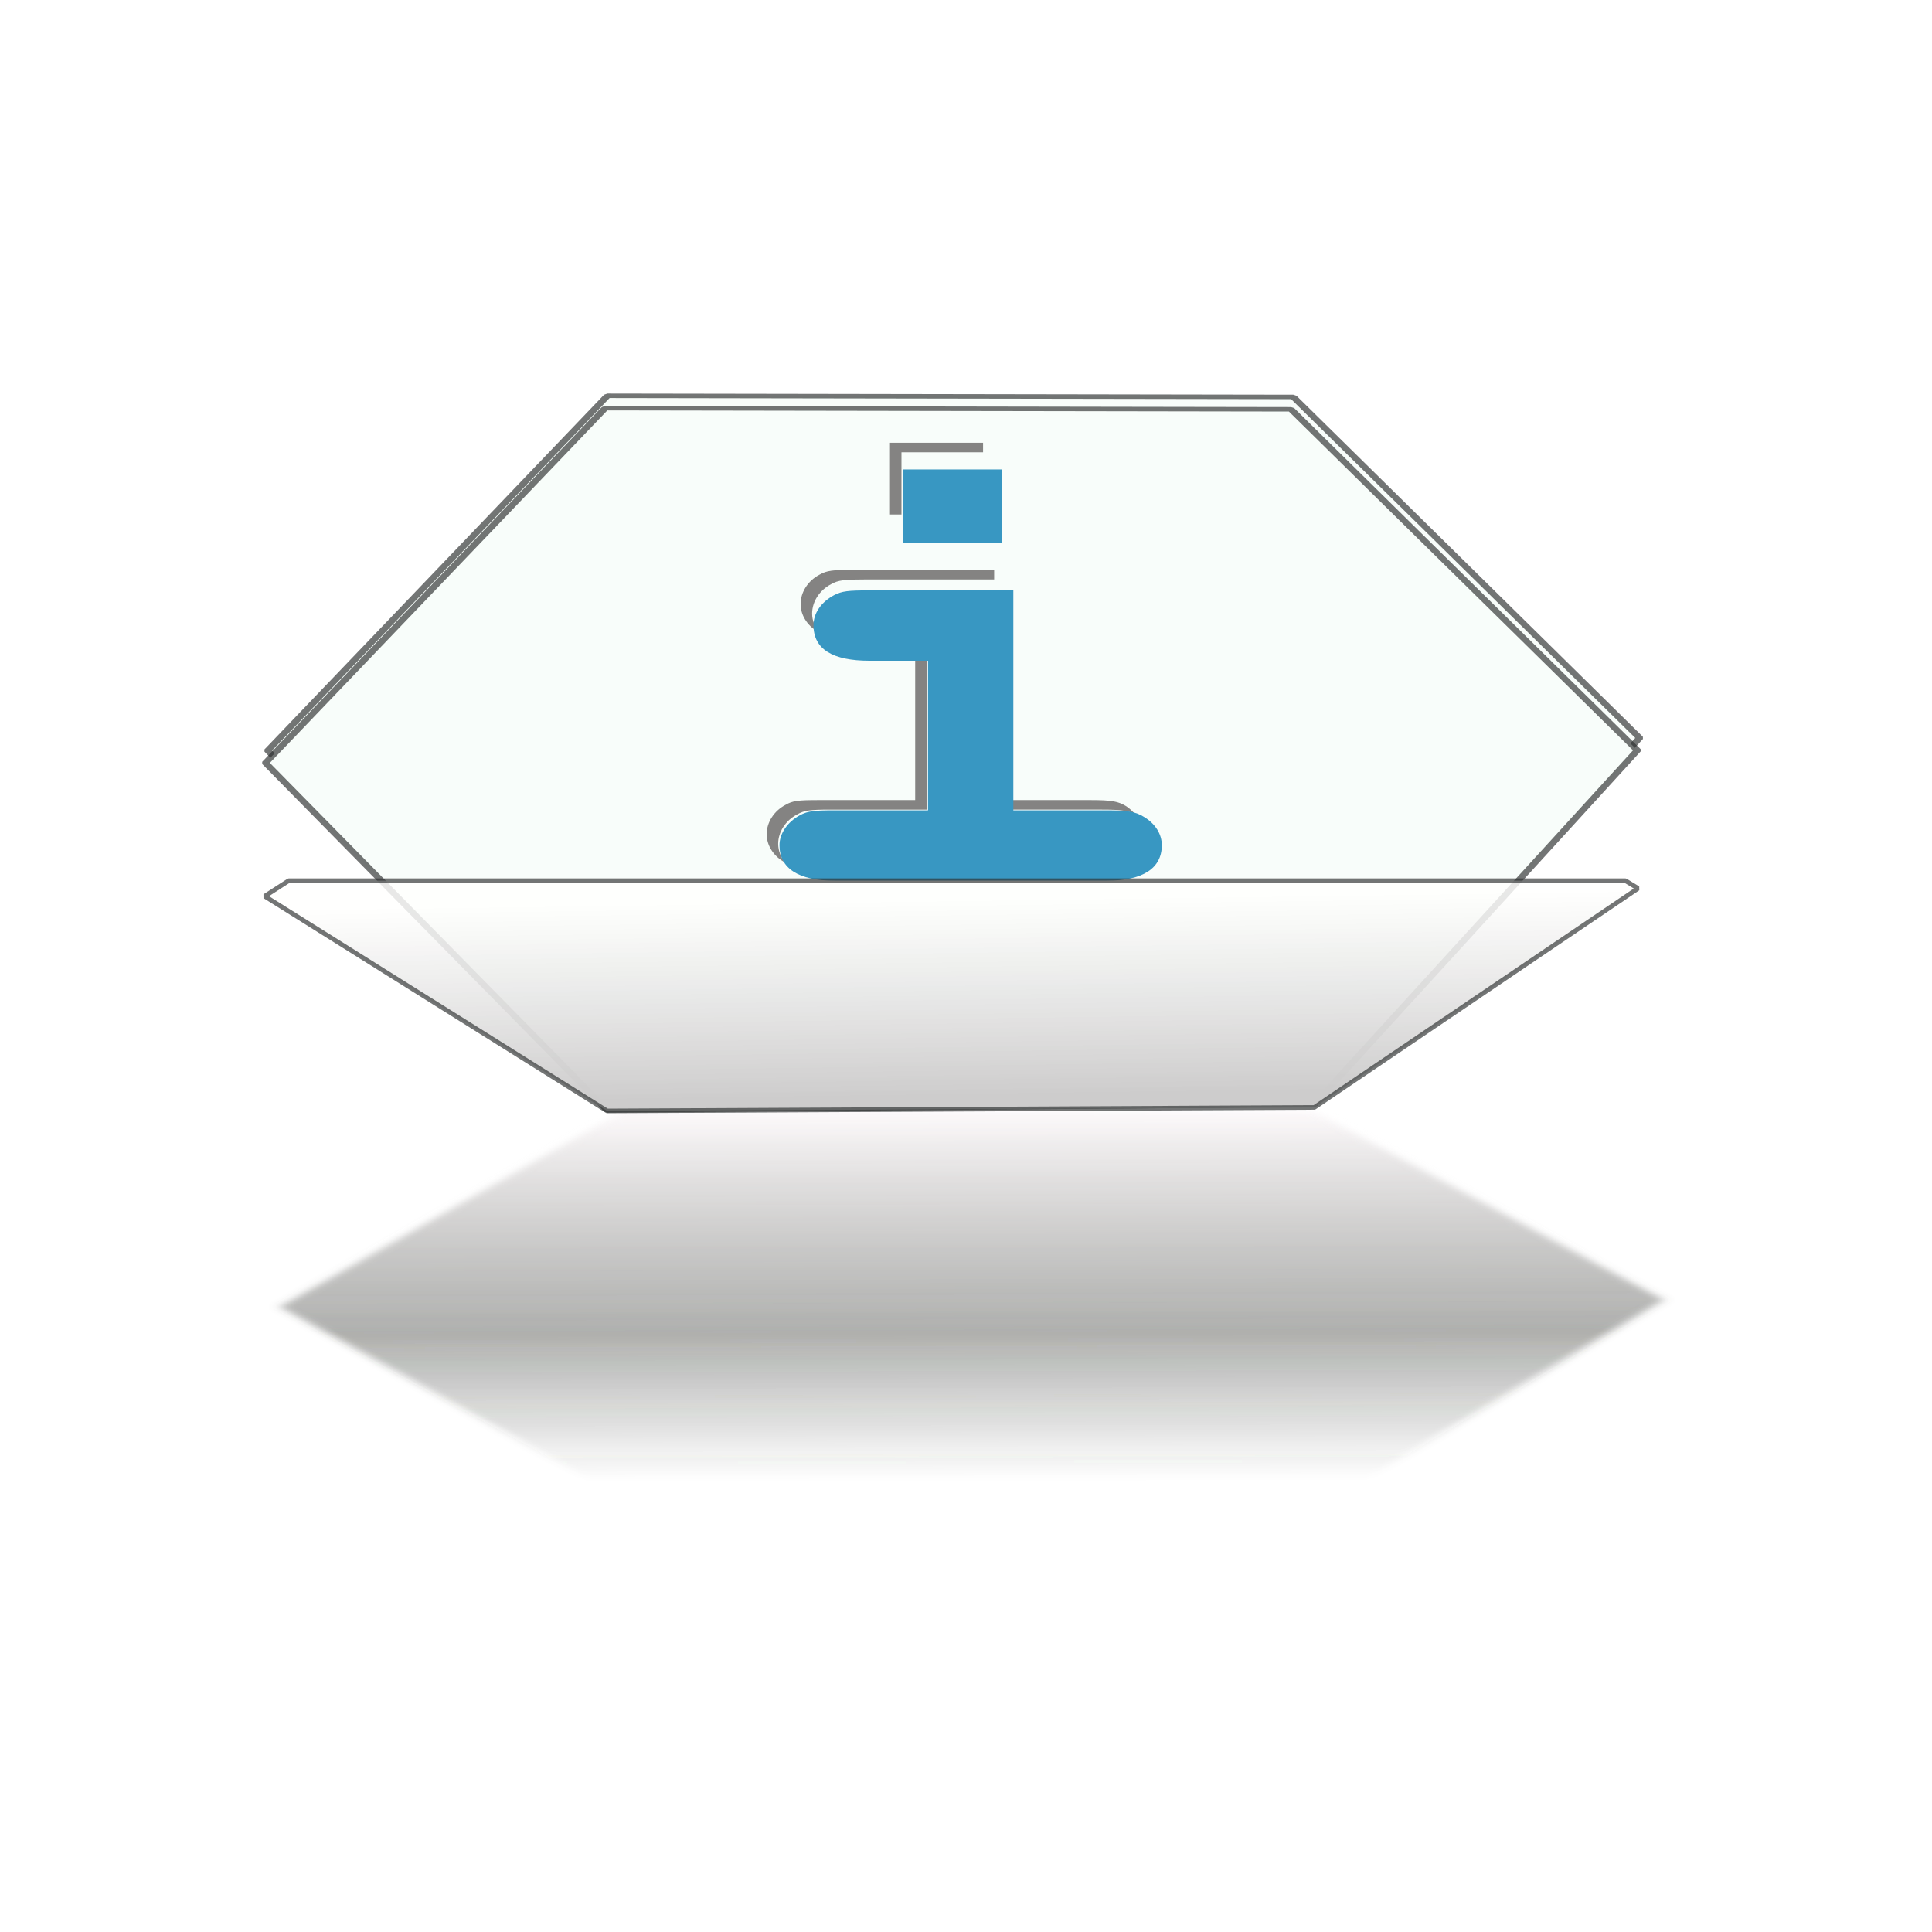
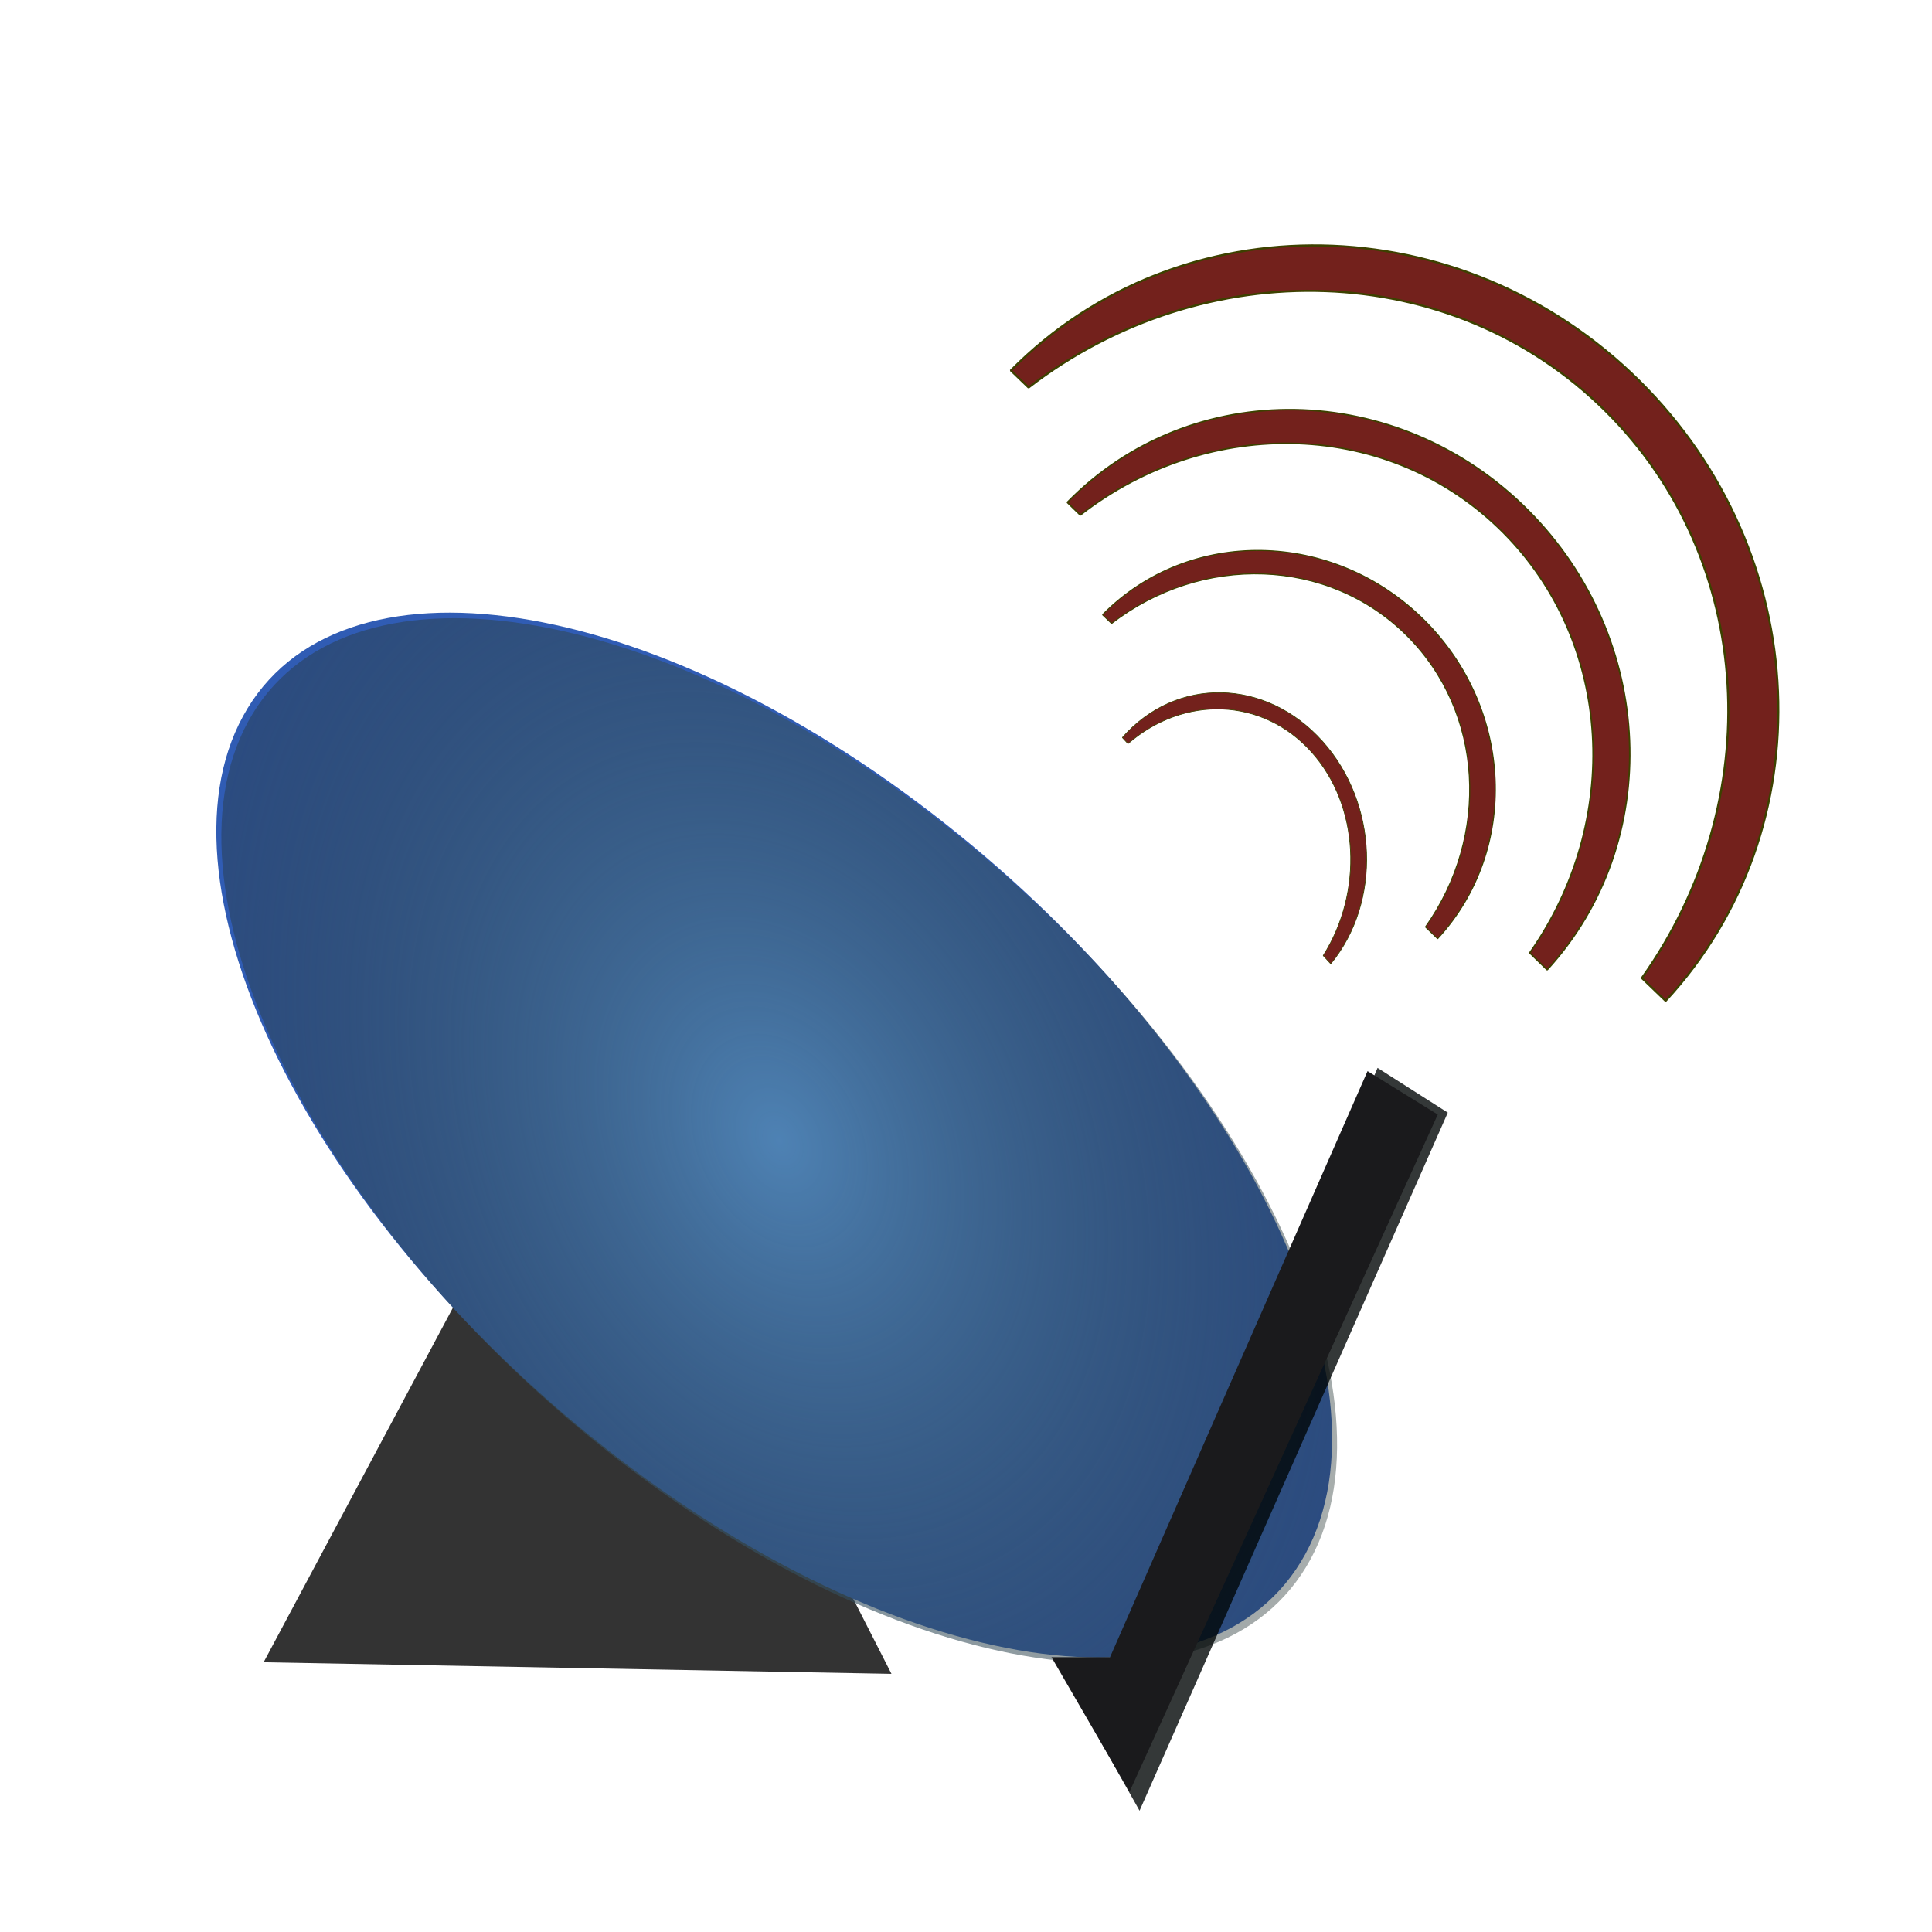
<svg xmlns="http://www.w3.org/2000/svg" xmlns:xlink="http://www.w3.org/1999/xlink" width="400" height="400" id="svg2" version="1.1">
  <defs id="defs4">
+     <linearGradient id="linearGradient3994">
+       <stop style="stop-color:#4e82b4;stop-opacity:1" offset="0" id="stop3996" />
+       <stop style="stop-color:#1d2316;stop-opacity:0.274" offset="1" id="stop3998" />
+     </linearGradient>
    <linearGradient id="linearGradient4224">
      <stop style="stop-color:#fffffe;stop-opacity:0.835" offset="0" id="stop4226" />
      <stop style="stop-color:#cdcccc;stop-opacity:1" offset="1" id="stop4228" />
    </linearGradient>
    <linearGradient id="linearGradient3914">
      <stop style="stop-color:#f5eff1;stop-opacity:0.6;" offset="0" id="stop3916" />
      <stop id="stop3934" offset="0.59" style="stop-color:#2b2d28;stop-opacity:0.498;" />
      <stop style="stop-color:#2b2d28;stop-opacity:0;" offset="1" id="stop3918" />
    </linearGradient>
    <linearGradient id="linearGradient4079">
      <stop style="stop-color:#000000;stop-opacity:1" offset="0" id="stop4081" />
      <stop id="stop4087" offset="0.375" style="stop-color:#0d0c0c;stop-opacity:0.568" />
      <stop style="stop-color:#1d31a4;stop-opacity:1" offset="1" id="stop4083" />
    </linearGradient>
    <filter style="color-interpolation-filters:sRGB;" id="filter3843">
      <feFlood result="flood" flood-color="rgb(0,0,0)" flood-opacity="0.356" id="feFlood3845" />
      <feComposite result="composite1" operator="in" in="flood" in2="SourceGraphic" id="feComposite3847" />
      <feGaussianBlur result="blur" stdDeviation="2" in="composite" id="feGaussianBlur3849" />
      <feOffset result="offset" dy="3.3" dx="3.3" id="feOffset3851" />
      <feComposite result="composite2" operator="over" in="SourceGraphic" in2="offset" id="feComposite3853" />
    </filter>
    <filter style="color-interpolation-filters:sRGB;" id="filter3855">
      <feFlood result="flood" flood-color="rgb(0,0,0)" flood-opacity="0.356" id="feFlood3857" />
      <feComposite result="composite1" operator="in" in="flood" in2="SourceGraphic" id="feComposite3859" />
      <feGaussianBlur result="blur" stdDeviation="2" in="composite" id="feGaussianBlur3861" />
      <feOffset result="offset" dy="3.3" dx="3.3" id="feOffset3863" />
      <feComposite result="composite2" operator="over" in="SourceGraphic" in2="offset" id="feComposite3865" />
    </filter>
    <filter style="color-interpolation-filters:sRGB;" id="filter3867">
      <feFlood result="flood" flood-color="rgb(0,0,0)" flood-opacity="0.356" id="feFlood3869" />
      <feComposite result="composite1" operator="in" in="flood" in2="SourceGraphic" id="feComposite3871" />
      <feGaussianBlur result="blur" stdDeviation="2" in="composite" id="feGaussianBlur3873" />
      <feOffset result="offset" dy="3.3" dx="3.3" id="feOffset3875" />
      <feComposite result="composite2" operator="over" in="SourceGraphic" in2="offset" id="feComposite3877" />
    </filter>
    <filter style="color-interpolation-filters:sRGB;" id="filter3879">
      <feFlood result="flood" flood-color="rgb(0,0,0)" flood-opacity="0.356" id="feFlood3881" />
      <feComposite result="composite1" operator="in" in="flood" in2="SourceGraphic" id="feComposite3883" />
      <feGaussianBlur result="blur" stdDeviation="2" in="composite" id="feGaussianBlur3885" />
      <feOffset result="offset" dy="3.3" dx="3.3" id="feOffset3887" />
      <feComposite result="composite2" operator="over" in="SourceGraphic" in2="offset" id="feComposite3889" />
    </filter>
    <filter style="color-interpolation-filters:sRGB;" id="filter3891">
      <feFlood result="flood" flood-color="rgb(0,0,0)" flood-opacity="0.356" id="feFlood3893" />
      <feComposite result="composite1" operator="in" in="flood" in2="SourceGraphic" id="feComposite3895" />
      <feGaussianBlur result="blur" stdDeviation="2" in="composite" id="feGaussianBlur3897" />
      <feOffset result="offset" dy="3.3" dx="3.3" id="feOffset3899" />
      <feComposite result="composite2" operator="over" in="SourceGraphic" in2="offset" id="feComposite3901" />
    </filter>
    <filter style="color-interpolation-filters:sRGB;" id="filter3903">
      <feFlood result="flood" flood-color="rgb(0,0,0)" flood-opacity="0.356" id="feFlood3905" />
      <feComposite result="composite1" operator="in" in="flood" in2="SourceGraphic" id="feComposite3907" />
      <feGaussianBlur result="blur" stdDeviation="2" in="composite" id="feGaussianBlur3909" />
      <feOffset result="offset" dy="3.3" dx="3.3" id="feOffset3911" />
      <feComposite result="composite2" operator="over" in="SourceGraphic" in2="offset" id="feComposite3913" />
    </filter>
    <filter style="color-interpolation-filters:sRGB;" id="filter3915">
      <feFlood result="flood" flood-color="rgb(0,0,0)" flood-opacity="0.356" id="feFlood3917" />
      <feComposite result="composite1" operator="in" in="flood" in2="SourceGraphic" id="feComposite3919" />
      <feGaussianBlur result="blur" stdDeviation="2" in="composite" id="feGaussianBlur3921" />
      <feOffset result="offset" dy="3.3" dx="3.3" id="feOffset3923" />
      <feComposite result="composite2" operator="over" in="SourceGraphic" in2="offset" id="feComposite3925" />
    </filter>
    <filter style="color-interpolation-filters:sRGB;" id="filter3927">
      <feFlood result="flood" flood-color="rgb(0,0,0)" flood-opacity="0.356" id="feFlood3929" />
      <feComposite result="composite1" operator="in" in="flood" in2="SourceGraphic" id="feComposite3931" />
      <feGaussianBlur result="blur" stdDeviation="2" in="composite" id="feGaussianBlur3933" />
      <feOffset result="offset" dy="3.3" dx="3.3" id="feOffset3935" />
      <feComposite result="composite2" operator="over" in="SourceGraphic" in2="offset" id="feComposite3937" />
    </filter>
    <filter color-interpolation-filters="sRGB" x="-0.2" width="1.4" y="-0.2" height="1.4" id="filter4151">
      <feGaussianBlur stdDeviation="2" in="SourceGraphic" result="result1" id="feGaussianBlur4153" />
      <feTurbulence type="fractalNoise" baseFrequency="0.05" numOctaves="5" result="result0" id="feTurbulence4155" />
      <feDisplacementMap in="result1" xChannelSelector="R" yChannelSelector="G" scale="10" result="result2" in2="result0" id="feDisplacementMap4157" />
      <feColorMatrix result="result3" values="1 0 0 0 0 0 1 0 0 0 0 0 1 0 0 0 0 0 10 0 " id="feColorMatrix4159" />
      <feBlend result="result5" in="result2" mode="multiply" in2="result3" id="feBlend4161" />
      <feGaussianBlur stdDeviation="5" in="result3" result="result4" id="feGaussianBlur4163" />
      <feComposite result="result6" operator="arithmetic" in="result4" k2="0.15" k3="1.5" k1="0.5" in2="result5" id="feComposite4165" />
      <feComposite in="result6" operator="in" in2="result4" id="feComposite4167" />
    </filter>
    <filter style="color-interpolation-filters:sRGB;" id="filter4562">
      <feFlood result="flood" flood-color="rgb(255,255,255)" flood-opacity="0.5" id="feFlood4564" />
      <feComposite result="composite1" operator="in" in="flood" in2="SourceGraphic" id="feComposite4566" />
      <feGaussianBlur result="blur" stdDeviation="2.5" in="composite" id="feGaussianBlur4568" />
      <feOffset result="offset" dy="3.3" dx="3.3" id="feOffset4570" />
      <feComposite result="composite2" operator="over" in="SourceGraphic" in2="offset" id="feComposite4572" />
    </filter>
    <filter style="color-interpolation-filters:sRGB;" id="filter4574">
      <feFlood result="flood" flood-color="rgb(255,255,255)" flood-opacity="0.5" id="feFlood4576" />
      <feComposite result="composite1" operator="in" in="flood" in2="SourceGraphic" id="feComposite4578" />
      <feGaussianBlur result="blur" stdDeviation="2.5" in="composite" id="feGaussianBlur4580" />
      <feOffset result="offset" dy="3.3" dx="3.3" id="feOffset4582" />
      <feComposite result="composite2" operator="over" in="SourceGraphic" in2="offset" id="feComposite4584" />
    </filter>
    <filter style="color-interpolation-filters:sRGB;" id="filter4586">
      <feFlood result="flood" flood-color="rgb(255,255,255)" flood-opacity="0.5" id="feFlood4588" />
      <feComposite result="composite1" operator="in" in="flood" in2="SourceGraphic" id="feComposite4590" />
      <feGaussianBlur result="blur" stdDeviation="2.5" in="composite" id="feGaussianBlur4592" />
      <feOffset result="offset" dy="3.3" dx="3.3" id="feOffset4594" />
      <feComposite result="composite2" operator="over" in="SourceGraphic" in2="offset" id="feComposite4596" />
    </filter>
    <filter style="color-interpolation-filters:sRGB;" id="filter4598">
      <feFlood result="flood" flood-color="rgb(255,255,255)" flood-opacity="0.5" id="feFlood4600" />
      <feComposite result="composite1" operator="in" in="flood" in2="SourceGraphic" id="feComposite4602" />
      <feGaussianBlur result="blur" stdDeviation="2.5" in="composite" id="feGaussianBlur4604" />
      <feOffset result="offset" dy="3.3" dx="3.3" id="feOffset4606" />
      <feComposite result="composite2" operator="over" in="SourceGraphic" in2="offset" id="feComposite4608" />
    </filter>
    <filter color-interpolation-filters="sRGB" x="-0.25" y="-0.25" width="1.5" height="1.5" id="filter4614">
      <feGaussianBlur result="result1" stdDeviation="4" id="feGaussianBlur4616" />
      <feComposite operator="in" result="result4" in="result1" in2="result1" id="feComposite4618" />
      <feGaussianBlur in="result4" result="result6" stdDeviation="2" id="feGaussianBlur4620" />
      <feComposite result="result8" in="result6" operator="xor" in2="result4" id="feComposite4622" />
      <feComposite in="result4" result="fbSourceGraphic" operator="atop" in2="result8" id="feComposite4624" />
      <feSpecularLighting in="fbSourceGraphic" result="result1" lighting-color="rgb(255,255,255)" surfaceScale="3" specularConstant="1.3" specularExponent="10" id="feSpecularLighting4626">
        <feDistantLight elevation="55" azimuth="235" id="feDistantLight4628" />
      </feSpecularLighting>
      <feComposite in="result1" result="result2" operator="atop" in2="fbSourceGraphic" id="feComposite4630" />
      <feComposite in="fbSourceGraphic" result="result4" operator="arithmetic" k2="1" k3="1" in2="result2" id="feComposite4632" />
      <feComposite result="result9" in="result4" operator="over" in2="SourceGraphic" id="feComposite4634" />
      <feBlend mode="multiply" in2="result2" id="feBlend4636" />
    </filter>
    <filter id="filter4362" color-interpolation-filters="sRGB">
      <feMorphology id="feMorphology4364" radius="4.3" in="SourceAlpha" result="result91" />
      <feComposite id="feComposite4366" in2="result91" operator="out" in="SourceGraphic" />
      <feGaussianBlur id="feGaussianBlur4368" result="result0" stdDeviation="1.2" />
      <feDiffuseLighting id="feDiffuseLighting4370" diffuseConstant="1" result="result92">
        <feDistantLight id="feDistantLight4372" elevation="66" azimuth="225" />
      </feDiffuseLighting>
      <feBlend id="feBlend4374" in2="SourceGraphic" mode="multiply" result="result93" />
      <feComposite id="feComposite4376" in2="SourceAlpha" operator="in" />
    </filter>
    <filter id="filter4605" color-interpolation-filters="sRGB">
      <feGaussianBlur id="feGaussianBlur4607" result="result0" in="SourceGraphic" stdDeviation="0.5" />
      <feTurbulence id="feTurbulence4609" baseFrequency="0.042" seed="488" numOctaves="7" result="result1" />
      <feDisplacementMap id="feDisplacementMap4611" in2="result1" result="result5" xChannelSelector="R" scale="0" in="result1" yChannelSelector="G" />
      <feComposite id="feComposite4613" in2="result5" result="result2" operator="in" in="result0" />
      <feSpecularLighting id="feSpecularLighting4615" lighting-color="rgb(255,230,136)" surfaceScale="2" result="result4" specularConstant="2" specularExponent="65" in="result2">
        <feDistantLight id="feDistantLight4617" elevation="62" azimuth="225" />
      </feSpecularLighting>
      <feComposite id="feComposite4619" in2="result2" k1="2.5" k3="1" k2="-0.5" in="result4" operator="arithmetic" result="result91" />
      <feBlend id="feBlend4621" in2="result91" result="fbSourceGraphic" mode="multiply" />
      <feColorMatrix id="feColorMatrix4623" values="1 0 0 -1 0 1 0 1 -1 0 1 0 0 -1 0 -2 -0.5 0 5 -2" in="fbSourceGraphic" result="fbSourceGraphicAlpha" />
      <feGaussianBlur id="feGaussianBlur4625" stdDeviation="8" in="fbSourceGraphicAlpha" result="result0" />
      <feOffset id="feOffset4627" dx="2" dy="2" in="result0" result="result3" />
      <feSpecularLighting id="feSpecularLighting4629" in="result0" result="result1" lighting-color="rgb(255,255,255)" surfaceScale="4" specularConstant="0.8" specularExponent="15">
        <fePointLight id="fePointLight4631" x="-5000" y="-10000" z="20000" />
      </feSpecularLighting>
      <feComposite id="feComposite4633" in2="fbSourceGraphicAlpha" in="result1" result="result2" operator="in" />
      <feComposite id="feComposite4635" in2="result2" in="fbSourceGraphic" result="result4" operator="arithmetic" k2="2" k3="2" />
      <feBlend id="feBlend4637" in2="result4" mode="darken" />
    </filter>
    <filter id="filter3916" style="color-interpolation-filters:sRGB;">
      <feFlood id="feFlood3918" flood-opacity="0.356" flood-color="rgb(0,0,0)" result="flood" />
      <feComposite id="feComposite3920" in2="SourceGraphic" in="flood" operator="in" result="composite1" />
      <feGaussianBlur id="feGaussianBlur3922" in="composite" stdDeviation="2" result="blur" />
      <feOffset id="feOffset3924" dx="3.3" dy="3.3" result="offset" />
      <feComposite id="feComposite3926" in2="offset" in="SourceGraphic" operator="over" result="composite2" />
    </filter>
    <linearGradient id="linearGradient4714">
      <stop style="stop-color:#fffcff;stop-opacity:0.006;" offset="0" id="stop4716" />
      <stop style="stop-color:#0e0e0e;stop-opacity:0.579;" offset="1" id="stop4718" />
    </linearGradient>
-     <filter id="filter5817">
-       <feGaussianBlur stdDeviation="1.25" id="feGaussianBlur5819" />
-     </filter>
-     <filter id="filter5841">
-       <feGaussianBlur stdDeviation="0.438" id="feGaussianBlur5843" />
-     </filter>
-     <filter id="filter3930">
-       <feGaussianBlur stdDeviation="1.619" id="feGaussianBlur3932" />
-     </filter>
-     <linearGradient xlink:href="#linearGradient3914" id="linearGradient4192" gradientUnits="userSpaceOnUse" x1="73.887" y1="-17.415" x2="105.232" y2="261.734" />
    <linearGradient xlink:href="#linearGradient4224" id="linearGradient4230" x1="89.124" y1="130.491" x2="108.558" y2="265.936" gradientUnits="userSpaceOnUse" gradientTransform="matrix(0.8856796,0.0712481,-0.09288112,0.6777236,112.9498,21.05755)" />
-     <linearGradient xlink:href="#linearGradient4224" id="linearGradient4243" gradientUnits="userSpaceOnUse" gradientTransform="matrix(0.8137249,0.03127281,-0.08533512,0.2974718,133.3448,796.8281)" x1="89.124" y1="130.491" x2="108.558" y2="265.936" />
+     <radialGradient xlink:href="#linearGradient3994" id="radialGradient4000" cx="270.832" cy="163.997" fx="270.832" fy="163.997" r="138.719" gradientTransform="matrix(-0.7746954,1.616879,-0.9424237,-1.659775,635.2002,-1.706585)" gradientUnits="userSpaceOnUse" />
  </defs>
  <g transform="translate(0,-652.3622)" id="layer1">
-     <path style="fill:#f8fdfa;fill-opacity:1;fill-rule:nonzero;stroke:#2c302f;stroke-width:1.915;stroke-linecap:square;stroke-linejoin:bevel;stroke-miterlimit:4;stroke-opacity:0.662;stroke-dasharray:none" id="path3133" d="M 198.25,264.252 20.525,285.416 -81.124,146.624 -11.381,-13.287 161.453,-30.968 263.916,104.912 z" transform="matrix(0.8128887,0.05060207,-0.08524755,0.4813352,133.8746,741.2833)" />
-     <path transform="matrix(0.8198263,0.02793414,-0.08597511,0.2657141,137.0997,886.2398)" d="M 198.25,264.252 20.525,285.416 -81.124,146.624 -11.381,-13.287 161.453,-30.968 263.916,104.912 z" id="path3912" style="opacity:0.757;fill:url(#linearGradient4192);fill-opacity:1;fill-rule:nonzero;stroke:none;filter:url(#filter3930)" />
-     <path transform="matrix(0.8128887,0.05060207,-0.08524755,0.4813352,133.4103,743.8452)" d="M 198.25,264.252 20.525,285.416 -81.124,146.624 -11.381,-13.287 161.453,-30.968 263.916,104.912 z" id="path4194" style="fill:#f8fdfa;fill-opacity:1;fill-rule:nonzero;stroke:#2c302f;stroke-width:1.915;stroke-linecap:square;stroke-linejoin:bevel;stroke-miterlimit:4;stroke-opacity:0.662;stroke-dasharray:none" />
-     <g id="g4217" transform="matrix(0.9178135,0,0,0.7102234,26.43645,263.8607)">
-       <path id="text4200" d="m 171.955,676.088 0,20.906 2.594,0 0,-18.125 18.406,0 0,-2.781 -21,0 z m -8.219,37.031 c -4.633,0 -6.053,0.211 -7.656,1.406 -2.673,1.792 -4.281,5.177 -4.281,8.562 0,3.186 1.434,6.177 3.75,7.969 0.147,0.146 0.312,0.249 0.469,0.375 -1.012,-1.607 -1.625,-3.54 -1.625,-5.562 0,-3.385 1.608,-6.77 4.281,-8.562 1.604,-1.195 3.055,-1.375 7.688,-1.375 l 29.094,0 0,-2.812 -31.719,0 z m 13.906,22.719 0,44.406 -21.75,0 c -4.633,0 -5.865,0.18 -7.469,1.375 -2.673,1.792 -4.281,5.177 -4.281,8.562 0,3.186 1.434,6.177 3.75,7.969 0.122,0.119 0.268,0.236 0.406,0.344 -0.983,-1.593 -1.562,-3.509 -1.562,-5.5 0,-3.385 1.608,-6.77 4.281,-8.562 1.604,-1.195 2.867,-1.406 7.5,-1.406 l 21.719,0 0,-47.188 -2.594,0 z m 20.406,44.406 0,2.781 21.75,0 c 4.292,0 5.909,0.317 7.469,1.375 -0.563,-0.885 -1.237,-1.692 -2.031,-2.375 -1.782,-1.394 -3.22,-1.781 -8.031,-1.781 l -19.156,0 z" style="font-size:188.373px;font-style:normal;font-variant:normal;font-weight:bold;font-stretch:normal;text-align:start;line-height:125%;letter-spacing:0px;word-spacing:0px;writing-mode:lr-tb;text-anchor:start;fill:#140f0f;fill-opacity:0.511;stroke:none;font-family:Nimbus Mono L;-inkscape-font-specification:Nimbus Mono L Bold" />
-       <text transform="scale(0.9459454,1.057144)" id="text4196" y="760.302" x="144.512" style="font-size:188.373px;font-style:normal;font-variant:normal;font-weight:bold;font-stretch:normal;text-align:start;line-height:125%;letter-spacing:0px;word-spacing:0px;writing-mode:lr-tb;text-anchor:start;fill:#3897c2;fill-opacity:1;stroke:none;font-family:Nimbus Mono L;-inkscape-font-specification:Nimbus Mono L Bold" xml:space="preserve">
-         <tspan y="760.302" x="144.512" id="tspan4198">i</tspan>
-       </text>
-     </g>
-     <path style="fill:url(#linearGradient4243);fill-opacity:1;fill-rule:nonzero;stroke:#2c302f;stroke-width:0.948;stroke-linecap:square;stroke-linejoin:bevel;stroke-miterlimit:4;stroke-opacity:0.662;stroke-dasharray:none" d="m 59.775,834.702 -4.967,3.21 70.888,44.455 146.427,-0.727 67.012,-45.347 -2.613,-1.591 -276.747,0 z" id="path4222" />
+     <path style="opacity:0.799;fill:#000000;fill-opacity:1;fill-rule:nonzero;stroke:none" id="path3909" d="M -9.608,63.711 -110.283,24.553 l -100.675,-39.159 84.25,-67.608 84.25,-67.608 16.425,106.767 z" transform="matrix(0.5624891,-0.2310876,0.2136258,0.6247694,176.364,956.8882)" />
+     <path style="fill:#305cb4;fill-opacity:1;stroke:none" id="path3959" d="m 409.551,163.997 a 138.719,162.74 0 1 1 -277.438,0 138.719,162.74 0 1 1 277.438,0 z" transform="matrix(0.7927863,0.6251804,-0.2163188,0.3970884,-18.942,652.9229)" />
+     <path transform="matrix(0.7927863,0.6251804,-0.2163188,0.3970884,-17.9044,654.07)" d="m 409.551,163.997 a 138.719,162.74 0 1 1 -277.438,0 138.719,162.74 0 1 1 277.438,0 z" id="path3992" style="fill:url(#radialGradient4000);fill-opacity:1;stroke:none" />
+     <path style="opacity:0.796;fill:#000505;fill-opacity:1;stroke:none" d="m 219.774,998.53 16.157,28.72 63.821,-144.528 -14.542,-9.265 -53.319,125.072 z" id="path4002" />
+     <path id="path4004" d="m 217.699,995.468 16.157,27.863 63.821,-140.216 -14.542,-8.988 -53.319,121.341 z" style="fill:#1a1a1c;fill-opacity:1;stroke:none" />
+     <path style="fill:#73211c;fill-opacity:1;fill-rule:nonzero;stroke:#3d4100;stroke-width:0.431;stroke-linecap:butt;stroke-linejoin:bevel;stroke-miterlimit:4;stroke-opacity:1;stroke-dasharray:none;stroke-dashoffset:0" d="m 209.293,729.064 3.664,3.527 c 36.473,-28.06 87.537,-26.794 119.452,4.869 31.206,30.96 33.646,80.683 7.533,117.39 l 4.906,4.724 c 33.088,-35.698 30.716,-92.491 -5.361,-128.285 -36.893,-36.602 -95.183,-37.6 -130.193,-2.226 z" id="path4062" />
+     <path id="path4067" d="m 220.978,756.375 2.685,2.615 c 26.729,-20.806 64.152,-19.867 87.541,3.61 22.87,22.956 24.658,59.824 5.52,87.042 l 3.596,3.503 c 24.249,-26.469 22.51,-68.58 -3.929,-95.12 -27.037,-27.14 -69.756,-27.88 -95.413,-1.65 z" style="fill:#73211c;fill-opacity:1;fill-rule:nonzero;stroke:#3d4100;stroke-width:0.318;stroke-linecap:butt;stroke-linejoin:bevel;stroke-miterlimit:4;stroke-opacity:1;stroke-dasharray:none;stroke-dashoffset:0" />
+     <path style="fill:#73211c;fill-opacity:1;fill-rule:nonzero;stroke:#3d4100;stroke-width:0.221;stroke-linecap:butt;stroke-linejoin:bevel;stroke-miterlimit:4;stroke-opacity:1;stroke-dasharray:none;stroke-dashoffset:0" d="m 228.269,779.631 1.875,1.813 c 18.666,-14.421 44.801,-13.771 61.135,2.503 15.971,15.912 17.22,41.467 3.855,60.333 l 2.511,2.428 c 16.934,-18.347 15.72,-47.536 -2.744,-65.932 -18.881,-18.812 -48.714,-19.325 -66.632,-1.144 z" id="path4069" />
+     <path id="path4071" d="m 232.375,805.063 1.166,1.266 c 11.609,-10.07 27.864,-9.616 38.022,1.748 9.933,11.111 10.71,28.956 2.398,42.13 l 1.562,1.695 c 10.532,-12.812 9.777,-33.194 -1.706,-46.04 -11.743,-13.136 -30.297,-13.494 -41.441,-0.799 z" style="fill:#73211c;fill-opacity:1;fill-rule:nonzero;stroke:#3d4100;stroke-width:0.146;stroke-linecap:butt;stroke-linejoin:bevel;stroke-miterlimit:4;stroke-opacity:1;stroke-dasharray:none;stroke-dashoffset:0" />
  </g>
</svg>
